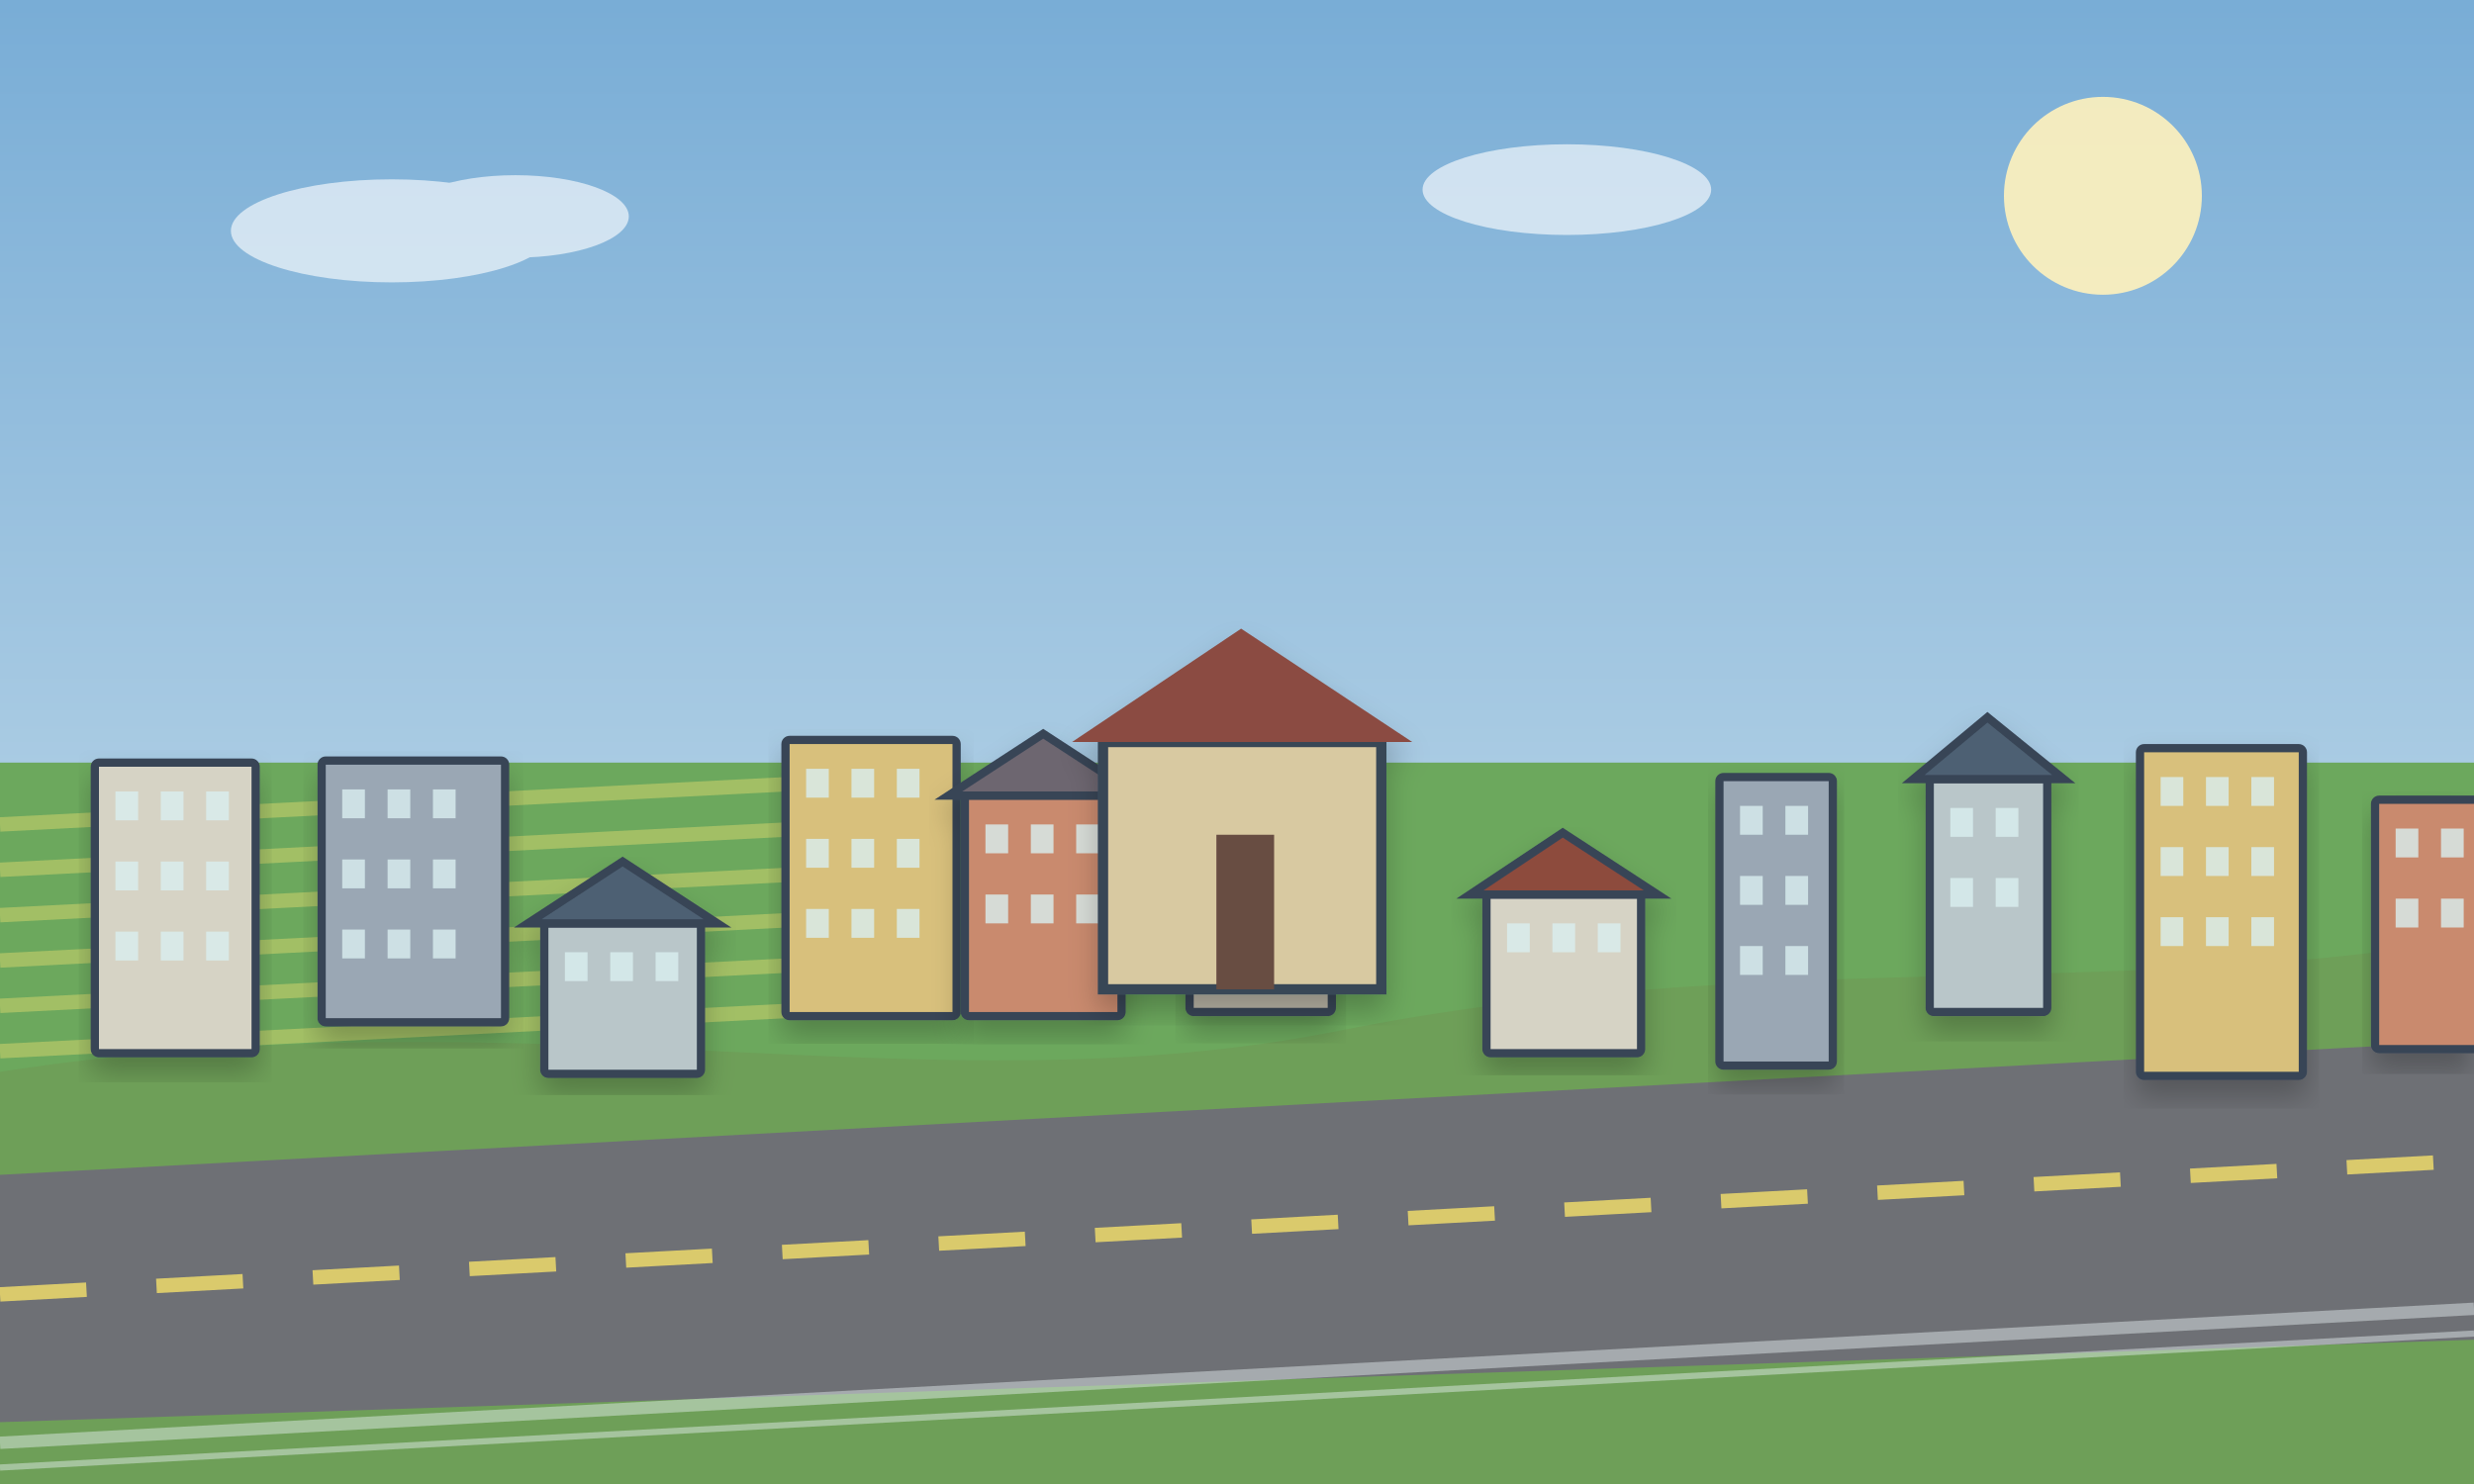
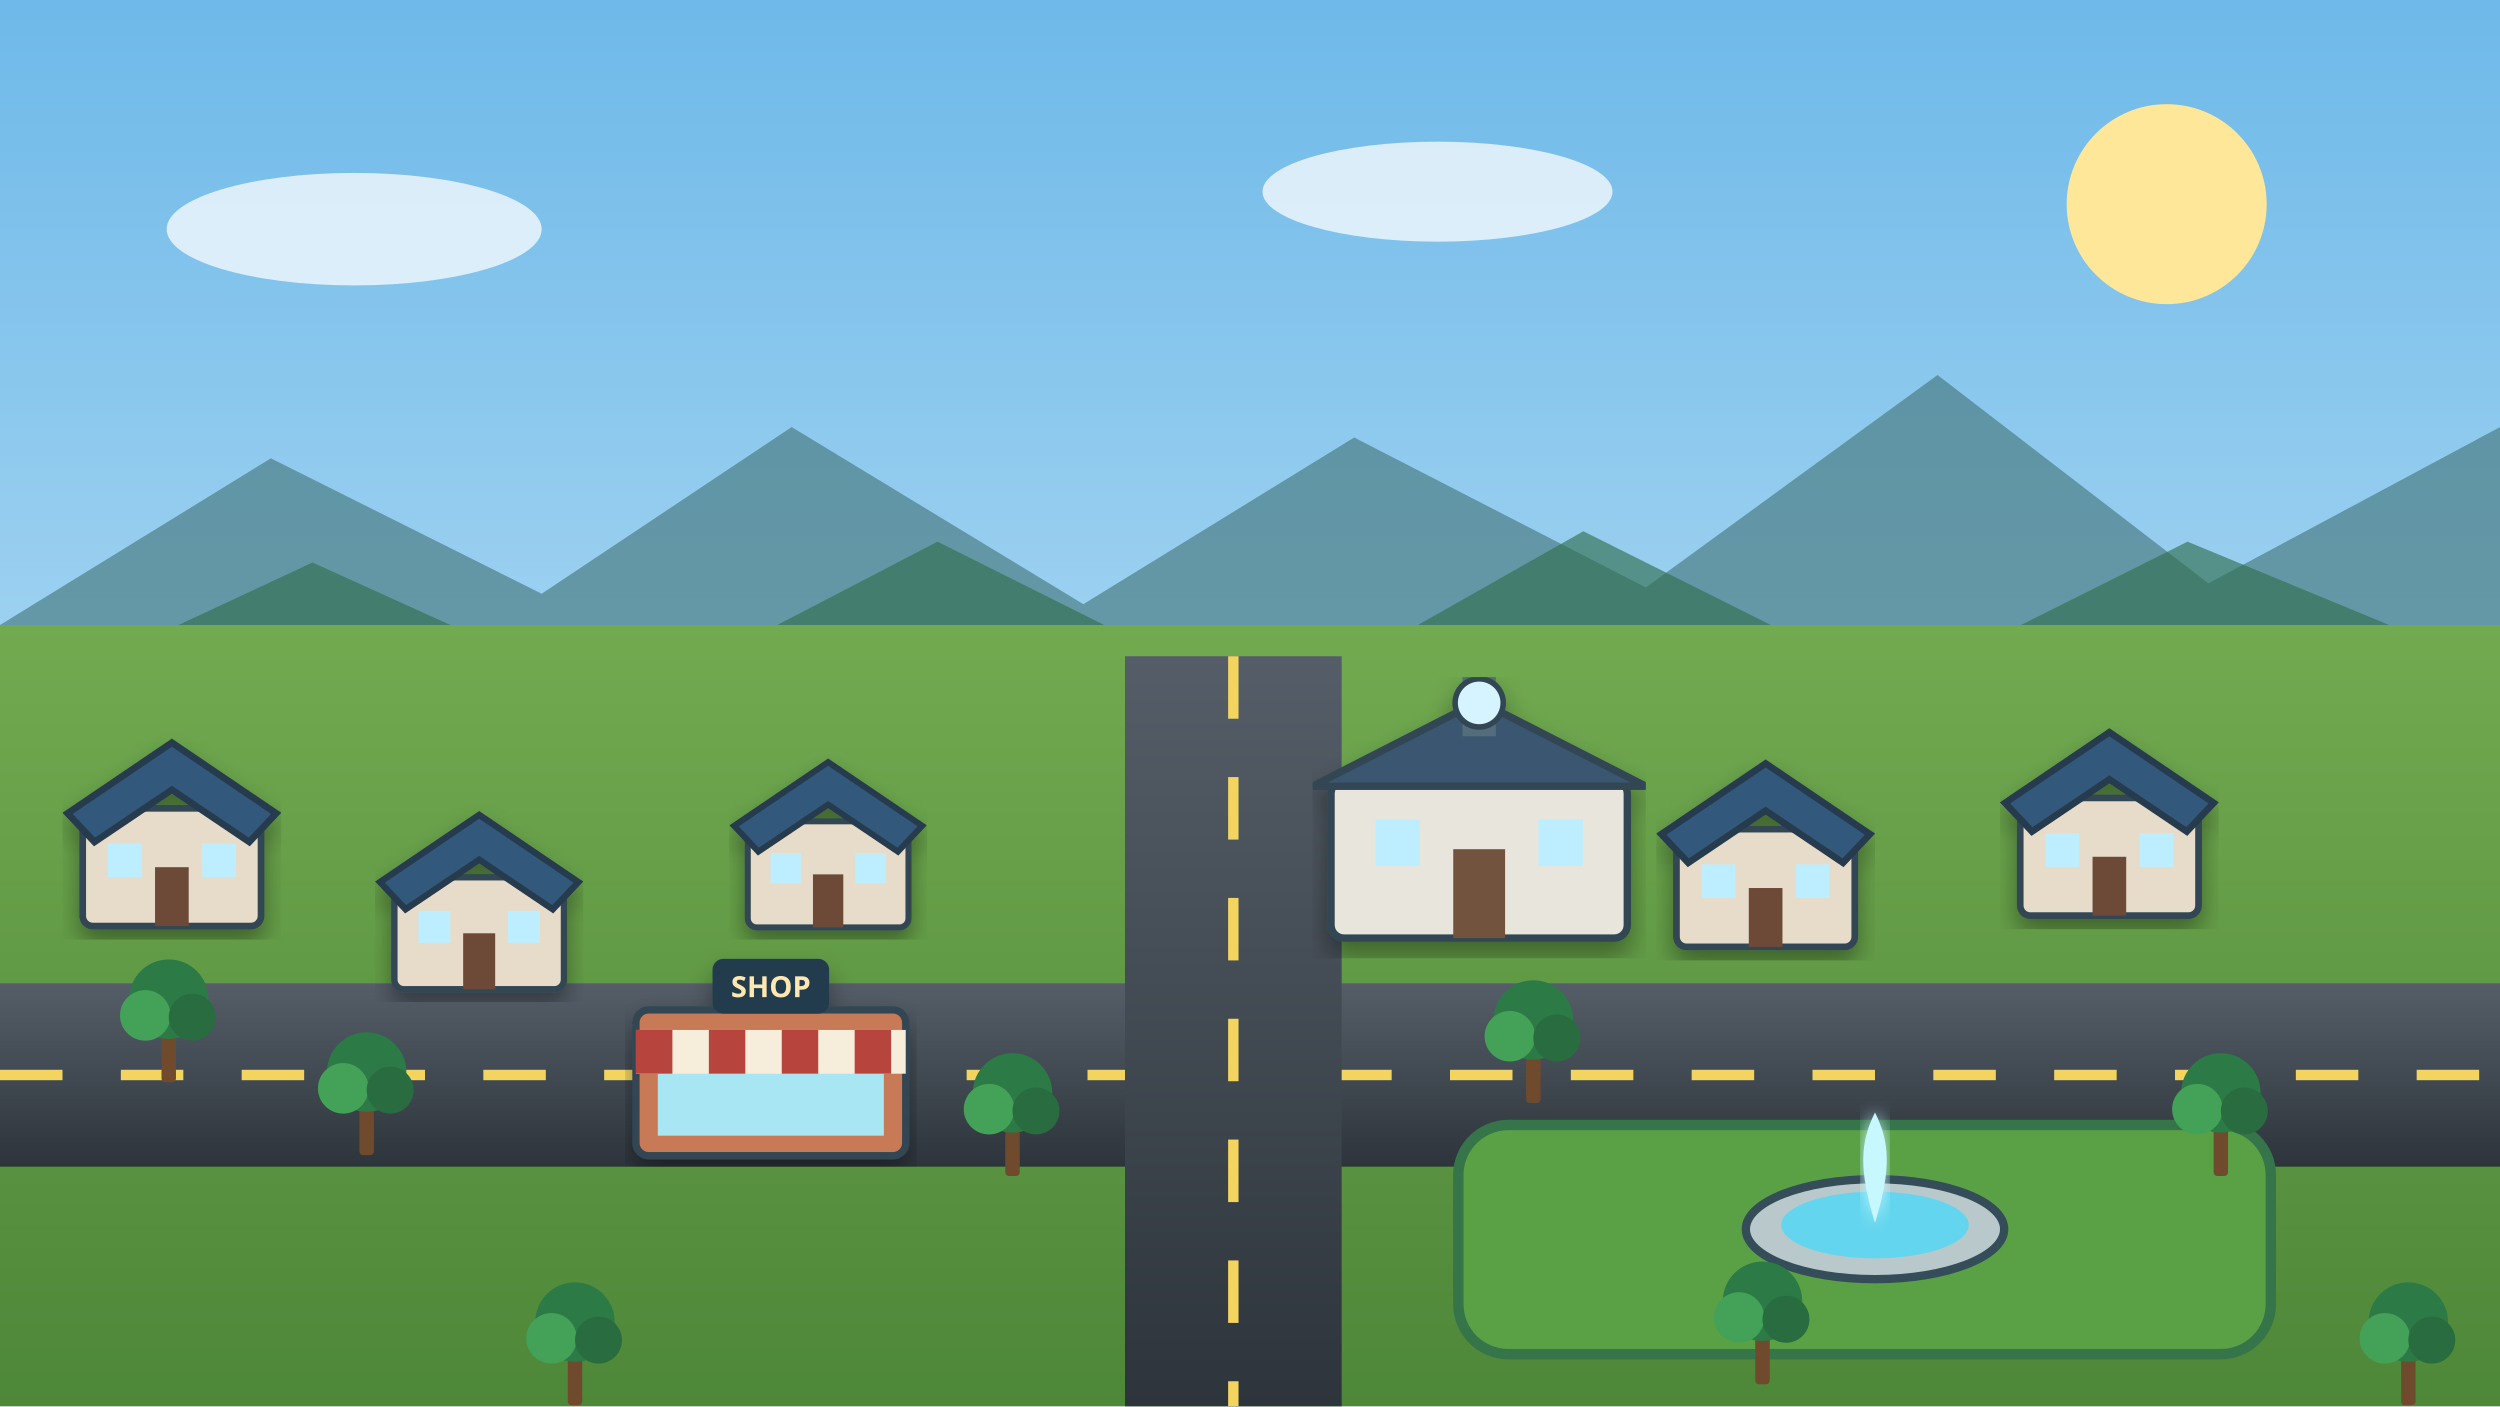
- <svg xmlns="http://www.w3.org/2000/svg" viewBox="0 0 1200 720" role="img" aria-label="Stadtentwicklung Stufe 3">
+ <svg xmlns="http://www.w3.org/2000/svg" viewBox="0 0 1200 675" role="img" aria-label="Großes Dorf">
  <defs>
-     <linearGradient id="sky" x1="0" y1="0" x2="0" y2="1">
-       <stop offset="0" stop-color="#79add6" />
-       <stop offset="1" stop-color="#d6e7ef" />
+     <linearGradient id="sky" x2="0" y2="1">
+       <stop stop-color="#6eb9e9" />
+       <stop offset="1" stop-color="#d6eef9" />
    </linearGradient>
-     <linearGradient id="glass" x1="0" y1="0" x2="1" y2="1">
-       <stop stop-color="#9fd5dc" />
-       <stop offset=".55" stop-color="#4f7f96" />
-       <stop offset="1" stop-color="#d4eef2" />
+     <linearGradient id="ground" x2="0" y2="1">
+       <stop stop-color="#72aa50" />
+       <stop offset="1" stop-color="#4d8738" />
    </linearGradient>
-     <filter id="shadow">
-       <feDropShadow dx="0" dy="8" stdDeviation="7" flood-opacity=".23" />
+     <linearGradient id="road" x2="0" y2="1">
+       <stop stop-color="#555e68" />
+       <stop offset="1" stop-color="#2d343b" />
+     </linearGradient>
+     <linearGradient id="glass" x2="1" y2="1">
+       <stop stop-color="#9be1f4" />
+       <stop offset=".5" stop-color="#4a849e" />
+       <stop offset="1" stop-color="#d9f6ff" />
+     </linearGradient>
+     <filter id="s" x="-40%" y="-40%" width="180%" height="200%">
+       <feDropShadow dx="0" dy="8" stdDeviation="7" flood-color="#02070b" flood-opacity=".36" />
    </filter>
+     <filter id="g">
+       <feGaussianBlur stdDeviation="4" result="b" />
+       <feMerge>
+         <feMergeNode in="b" />
+         <feMergeNode in="SourceGraphic" />
+       </feMerge>
+     </filter>
+     <symbol id="house" viewBox="0 0 130 125">
+       <g filter="url(#s)">
+         <rect x="12" y="47" width="106" height="70" rx="6" fill="#e7dcc9" stroke="#314653" stroke-width="4" />
+         <path d="M3 50 65 8l62 42-16 17-46-31-46 31Z" fill="#31597c" stroke="#263b4d" stroke-width="4" />
+         <rect x="27" y="68" width="20" height="20" fill="#bdeeff" />
+         <rect x="83" y="68" width="20" height="20" fill="#bdeeff" />
+         <rect x="55" y="82" width="20" height="35" fill="#6d4a38" />
+       </g>
+     </symbol>
+     <symbol id="shop" viewBox="0 0 160 120">
+       <g filter="url(#s)">
+         <rect x="6" y="34" width="148" height="80" rx="7" fill="#c87957" stroke="#314653" stroke-width="4" />
+         <rect x="18" y="65" width="124" height="38" fill="#a8e6f4" />
+         <path d="M6 45h148v24H6Z" fill="#f7eddb" />
+         <path d="M6 45h20v24H6m40-24h20v24H46m40-24h20v24H86m40-24h20v24h-20Z" fill="#b7443d" />
+         <rect x="48" y="6" width="64" height="30" rx="6" fill="#203b4d" />
+         <text x="80" y="27" text-anchor="middle" font-size="16" font-family="sans-serif" font-weight="700" fill="#ffe7b2">SHOP</text>
+       </g>
+     </symbol>
+     <symbol id="civic" viewBox="0 0 180 150">
+       <g filter="url(#s)">
+         <rect x="10" y="55" width="160" height="85" rx="7" fill="#e7e5dc" stroke="#314653" stroke-width="4" />
+         <path d="M0 58 90 12l90 46Z" fill="#3b5770" stroke="#314653" stroke-width="4" />
+         <rect x="34" y="76" width="24" height="25" fill="#bceeff" />
+         <rect x="122" y="76" width="24" height="25" fill="#bceeff" />
+         <rect x="76" y="92" width="28" height="48" fill="#72533e" />
+         <rect x="81" y="-2" width="18" height="33" fill="#536d7b" />
+         <circle cx="90" cy="13" r="13" fill="#d6f4ff" stroke="#314653" stroke-width="3" />
+       </g>
+     </symbol>
+     <symbol id="tree" viewBox="0 0 60 80">
+       <rect x="26" y="46" width="8" height="28" rx="2" fill="#704a2d" />
+       <circle cx="30" cy="28" r="22" fill="#2c7a46" />
+       <circle cx="17" cy="37" r="14" fill="#43a257" />
+       <circle cx="43" cy="38" r="13" fill="#286c40" />
+     </symbol>
  </defs>
-   <rect width="1200" height="720" fill="url(#sky)" />
-   <circle cx="1020" cy="95" r="48" fill="#fff2bd" opacity=".9" />
-   <g fill="#fff" opacity=".62">
-     <ellipse cx="190" cy="112" rx="78" ry="25" />
-     <ellipse cx="250" cy="105" rx="55" ry="20" />
-     <ellipse cx="760" cy="92" rx="70" ry="22" />
+   <rect width="1200" height="675" fill="url(#sky)" />
+   <circle cx="1040" cy="98" r="48" fill="#ffe799" />
+   <g fill="#fff" opacity=".72">
+     <ellipse cx="170" cy="110" rx="90" ry="27" />
+     <ellipse cx="690" cy="92" rx="84" ry="24" />
  </g>
-   <rect y="370" width="1200" height="350" fill="#6ca85d" />
-   <path d="M0 520 C260 480 450 540 650 500 C850 460 1030 485 1200 455 L1200 720 0 720Z" fill="#70904f" opacity=".38" />
-   <path d="M0 570 L1200 505 L1200 650 L0 690Z" fill="#6e7075" />
-   <path d="M0 628 L1200 563" stroke="#e6d46b" stroke-width="7" stroke-dasharray="42 34" opacity=".9" />
-   <g opacity=".7">
-     <path d="M0 400 L430 378" stroke="#b9c968" stroke-width="7" />
-     <path d="M0 422 L430 400" stroke="#b9c968" stroke-width="7" />
-     <path d="M0 444 L430 422" stroke="#b9c968" stroke-width="7" />
-     <path d="M0 466 L430 444" stroke="#b9c968" stroke-width="7" />
-     <path d="M0 488 L430 466" stroke="#b9c968" stroke-width="7" />
-     <path d="M0 510 L430 488" stroke="#b9c968" stroke-width="7" />
-   </g>
-   <g filter="url(#shadow)">
-     <rect x="46" y="370" width="78" height="141" rx="2" fill="#d6d3c5" stroke="#384557" stroke-width="4" />
-     <rect x="56" y="384" width="11" height="14" fill="#d9eff0" opacity=".8" />
-     <rect x="78" y="384" width="11" height="14" fill="#d9eff0" opacity=".8" />
-     <rect x="100" y="384" width="11" height="14" fill="#d9eff0" opacity=".8" />
-     <rect x="56" y="418" width="11" height="14" fill="#d9eff0" opacity=".8" />
-     <rect x="78" y="418" width="11" height="14" fill="#d9eff0" opacity=".8" />
-     <rect x="100" y="418" width="11" height="14" fill="#d9eff0" opacity=".8" />
-     <rect x="56" y="452" width="11" height="14" fill="#d9eff0" opacity=".8" />
-     <rect x="78" y="452" width="11" height="14" fill="#d9eff0" opacity=".8" />
-     <rect x="100" y="452" width="11" height="14" fill="#d9eff0" opacity=".8" />
-   </g>
-   <g filter="url(#shadow)">
-     <rect x="156" y="369" width="89" height="127" rx="2" fill="#9aa7b4" stroke="#384557" stroke-width="4" />
-     <rect x="166" y="383" width="11" height="14" fill="#d9eff0" opacity=".8" />
-     <rect x="188" y="383" width="11" height="14" fill="#d9eff0" opacity=".8" />
-     <rect x="210" y="383" width="11" height="14" fill="#d9eff0" opacity=".8" />
-     <rect x="166" y="417" width="11" height="14" fill="#d9eff0" opacity=".8" />
-     <rect x="188" y="417" width="11" height="14" fill="#d9eff0" opacity=".8" />
-     <rect x="210" y="417" width="11" height="14" fill="#d9eff0" opacity=".8" />
-     <rect x="166" y="451" width="11" height="14" fill="#d9eff0" opacity=".8" />
-     <rect x="188" y="451" width="11" height="14" fill="#d9eff0" opacity=".8" />
-     <rect x="210" y="451" width="11" height="14" fill="#d9eff0" opacity=".8" />
-   </g>
-   <g filter="url(#shadow)">
-     <rect x="264" y="448" width="76" height="73" rx="2" fill="#b9c6c9" stroke="#384557" stroke-width="4" />
-     <path d="M256 448 L302 418 L348 448Z" fill="#4e6173" stroke="#384557" stroke-width="4" />
-     <rect x="274" y="462" width="11" height="14" fill="#d9eff0" opacity=".8" />
-     <rect x="296" y="462" width="11" height="14" fill="#d9eff0" opacity=".8" />
-     <rect x="318" y="462" width="11" height="14" fill="#d9eff0" opacity=".8" />
-   </g>
-   <g filter="url(#shadow)">
-     <rect x="381" y="359" width="83" height="134" rx="2" fill="#d8c07b" stroke="#384557" stroke-width="4" />
-     <rect x="391" y="373" width="11" height="14" fill="#d9eff0" opacity=".8" />
-     <rect x="413" y="373" width="11" height="14" fill="#d9eff0" opacity=".8" />
-     <rect x="435" y="373" width="11" height="14" fill="#d9eff0" opacity=".8" />
-     <rect x="391" y="407" width="11" height="14" fill="#d9eff0" opacity=".8" />
-     <rect x="413" y="407" width="11" height="14" fill="#d9eff0" opacity=".8" />
-     <rect x="435" y="407" width="11" height="14" fill="#d9eff0" opacity=".8" />
-     <rect x="391" y="441" width="11" height="14" fill="#d9eff0" opacity=".8" />
-     <rect x="413" y="441" width="11" height="14" fill="#d9eff0" opacity=".8" />
-     <rect x="435" y="441" width="11" height="14" fill="#d9eff0" opacity=".8" />
-   </g>
-   <g filter="url(#shadow)">
-     <rect x="468" y="386" width="76" height="107" rx="2" fill="#c98a6e" stroke="#384557" stroke-width="4" />
-     <path d="M460 386 L506 356 L552 386Z" fill="#6d6670" stroke="#384557" stroke-width="4" />
-     <rect x="478" y="400" width="11" height="14" fill="#d9eff0" opacity=".8" />
-     <rect x="500" y="400" width="11" height="14" fill="#d9eff0" opacity=".8" />
-     <rect x="522" y="400" width="11" height="14" fill="#d9eff0" opacity=".8" />
-     <rect x="478" y="434" width="11" height="14" fill="#d9eff0" opacity=".8" />
-     <rect x="500" y="434" width="11" height="14" fill="#d9eff0" opacity=".8" />
-     <rect x="522" y="434" width="11" height="14" fill="#d9eff0" opacity=".8" />
-   </g>
-   <g filter="url(#shadow)">
-     <rect x="577" y="339" width="69" height="152" rx="2" fill="#b8b3a5" stroke="#384557" stroke-width="4" />
-     <rect x="587" y="353" width="11" height="14" fill="#d9eff0" opacity=".8" />
-     <rect x="609" y="353" width="11" height="14" fill="#d9eff0" opacity=".8" />
-     <rect x="587" y="387" width="11" height="14" fill="#d9eff0" opacity=".8" />
-     <rect x="609" y="387" width="11" height="14" fill="#d9eff0" opacity=".8" />
-     <rect x="587" y="421" width="11" height="14" fill="#d9eff0" opacity=".8" />
-     <rect x="609" y="421" width="11" height="14" fill="#d9eff0" opacity=".8" />
-   </g>
-   <g filter="url(#shadow)">
-     <rect x="721" y="434" width="75" height="77" rx="2" fill="#d6d3c5" stroke="#384557" stroke-width="4" />
-     <path d="M713 434 L758 404 L804 434Z" fill="#8d4b3e" stroke="#384557" stroke-width="4" />
-     <rect x="731" y="448" width="11" height="14" fill="#d9eff0" opacity=".8" />
-     <rect x="753" y="448" width="11" height="14" fill="#d9eff0" opacity=".8" />
-     <rect x="775" y="448" width="11" height="14" fill="#d9eff0" opacity=".8" />
-   </g>
-   <g filter="url(#shadow)">
-     <rect x="834" y="377" width="55" height="140" rx="2" fill="#9aa7b4" stroke="#384557" stroke-width="4" />
-     <rect x="844" y="391" width="11" height="14" fill="#d9eff0" opacity=".8" />
-     <rect x="866" y="391" width="11" height="14" fill="#d9eff0" opacity=".8" />
-     <rect x="844" y="425" width="11" height="14" fill="#d9eff0" opacity=".8" />
-     <rect x="866" y="425" width="11" height="14" fill="#d9eff0" opacity=".8" />
-     <rect x="844" y="459" width="11" height="14" fill="#d9eff0" opacity=".8" />
-     <rect x="866" y="459" width="11" height="14" fill="#d9eff0" opacity=".8" />
-   </g>
-   <g filter="url(#shadow)">
-     <rect x="936" y="378" width="57" height="113" rx="2" fill="#b9c6c9" stroke="#384557" stroke-width="4" />
-     <path d="M928 378 L964 348 L1001 378Z" fill="#4e6173" stroke="#384557" stroke-width="4" />
-     <rect x="946" y="392" width="11" height="14" fill="#d9eff0" opacity=".8" />
-     <rect x="968" y="392" width="11" height="14" fill="#d9eff0" opacity=".8" />
-     <rect x="946" y="426" width="11" height="14" fill="#d9eff0" opacity=".8" />
-     <rect x="968" y="426" width="11" height="14" fill="#d9eff0" opacity=".8" />
-   </g>
-   <g filter="url(#shadow)">
-     <rect x="1038" y="363" width="79" height="159" rx="2" fill="#d8c07b" stroke="#384557" stroke-width="4" />
-     <rect x="1048" y="377" width="11" height="14" fill="#d9eff0" opacity=".8" />
-     <rect x="1070" y="377" width="11" height="14" fill="#d9eff0" opacity=".8" />
-     <rect x="1092" y="377" width="11" height="14" fill="#d9eff0" opacity=".8" />
-     <rect x="1048" y="411" width="11" height="14" fill="#d9eff0" opacity=".8" />
-     <rect x="1070" y="411" width="11" height="14" fill="#d9eff0" opacity=".8" />
-     <rect x="1092" y="411" width="11" height="14" fill="#d9eff0" opacity=".8" />
-     <rect x="1048" y="445" width="11" height="14" fill="#d9eff0" opacity=".8" />
-     <rect x="1070" y="445" width="11" height="14" fill="#d9eff0" opacity=".8" />
-     <rect x="1092" y="445" width="11" height="14" fill="#d9eff0" opacity=".8" />
-   </g>
-   <g filter="url(#shadow)">
-     <rect x="1152" y="388" width="63" height="121" rx="2" fill="#c98a6e" stroke="#384557" stroke-width="4" />
-     <rect x="1162" y="402" width="11" height="14" fill="#d9eff0" opacity=".8" />
-     <rect x="1184" y="402" width="11" height="14" fill="#d9eff0" opacity=".8" />
-     <rect x="1162" y="436" width="11" height="14" fill="#d9eff0" opacity=".8" />
-     <rect x="1184" y="436" width="11" height="14" fill="#d9eff0" opacity=".8" />
-   </g>
-   <g filter="url(#shadow)">
-     <rect x="535" y="360" width="135" height="120" fill="#d8c9a1" stroke="#394657" stroke-width="5" />
-     <path d="M520 360 L602 305 L685 360Z" fill="#8b4c42" />
-     <rect x="590" y="405" width="28" height="75" fill="#684d42" />
-   </g>
-   <g opacity=".45">
-     <path d="M0 700 L1200 635" stroke="#e8f2f3" stroke-width="6" />
-     <path d="M0 712 L1200 647" stroke="#e8f2f3" stroke-width="3" />
-   </g>
+   <path d="M0 300 130 220 260 285 380 205 520 290 650 210 790 282 930 180 1060 280 1200 205V420H0Z" fill="#38696a" opacity=".55" />
+   <path d="M0 340 150 270 300 338 450 260 610 340 760 255 910 330 1050 260 1200 322V440H0Z" fill="#2f6d4d" opacity=".63" />
+   <rect y="300" width="1200" height="375" fill="url(#ground)" />
+   <rect y="472" width="1200" height="88" fill="url(#road)" />
+   <path d="M0 516H1200" stroke="#f2d45e" stroke-width="5" stroke-dasharray="30 28" />
+   <rect x="540" y="315" width="104" height="360" fill="url(#road)" />
+   <path d="M592 315V675" stroke="#f2d45e" stroke-width="5" stroke-dasharray="30 28" />
+   <use href="#house" x="30" y="350" width="105" height="101" />
+   <use href="#house" x="180" y="385" width="100" height="96" />
+   <use href="#house" x="350" y="360" width="95" height="91" />
+   <use href="#house" x="795" y="360" width="105" height="101" />
+   <use href="#house" x="960" y="345" width="105" height="101" />
+   <use href="#civic" x="630" y="325" width="160" height="135" />
+   <use href="#shop" x="300" y="455" width="140" height="105" />
+   <rect x="700" y="540" width="390" height="110" rx="24" fill="#5aa146" stroke="#367449" stroke-width="5" />
+   <ellipse cx="900" cy="590" rx="62" ry="24" fill="#b9c9cb" stroke="#344d59" stroke-width="4" />
+   <ellipse cx="900" cy="588" rx="45" ry="16" fill="#63d5ee" />
+   <path d="M900 587c-8-26-7-39 0-53 7 14 8 27 0 53Z" fill="#c8f8ff" filter="url(#g)" />
+   <use href="#tree" x="55" y="455" width="52" height="70" />
+   <use href="#tree" x="150" y="490" width="52" height="70" />
+   <use href="#tree" x="250" y="610" width="52" height="70" />
+   <use href="#tree" x="460" y="500" width="52" height="70" />
+   <use href="#tree" x="710" y="465" width="52" height="70" />
+   <use href="#tree" x="820" y="600" width="52" height="70" />
+   <use href="#tree" x="1040" y="500" width="52" height="70" />
+   <use href="#tree" x="1130" y="610" width="52" height="70" />
</svg>
